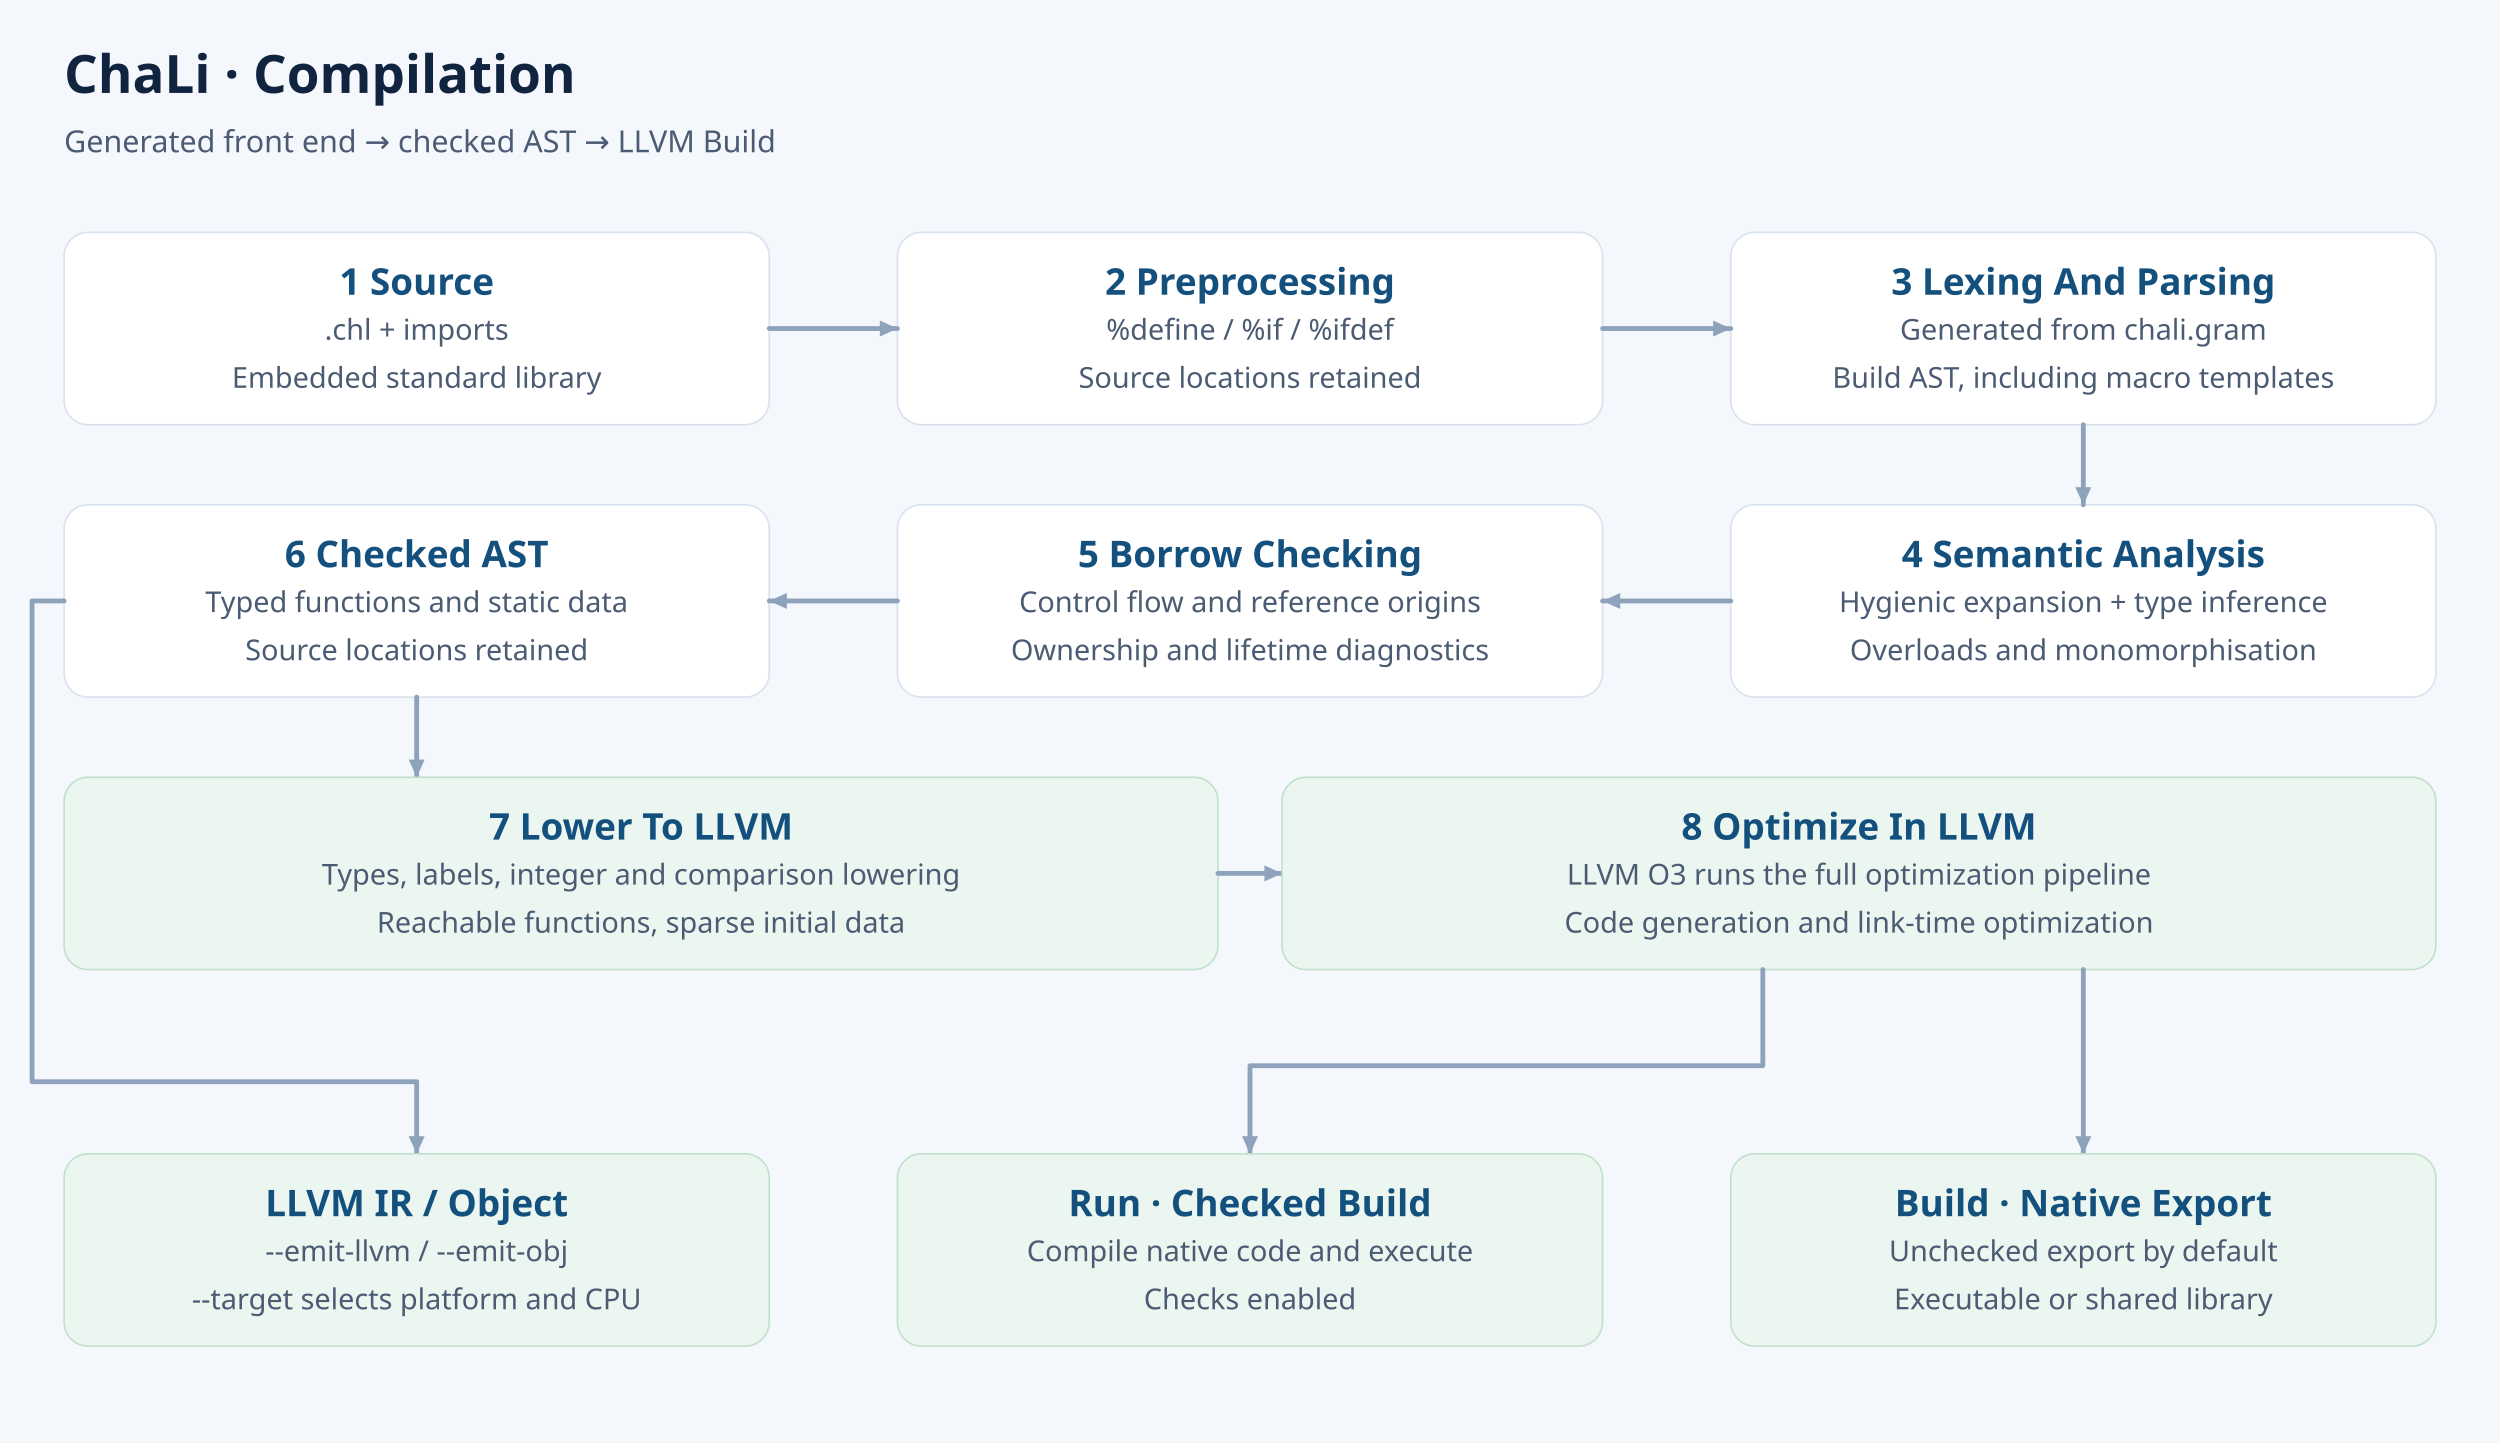
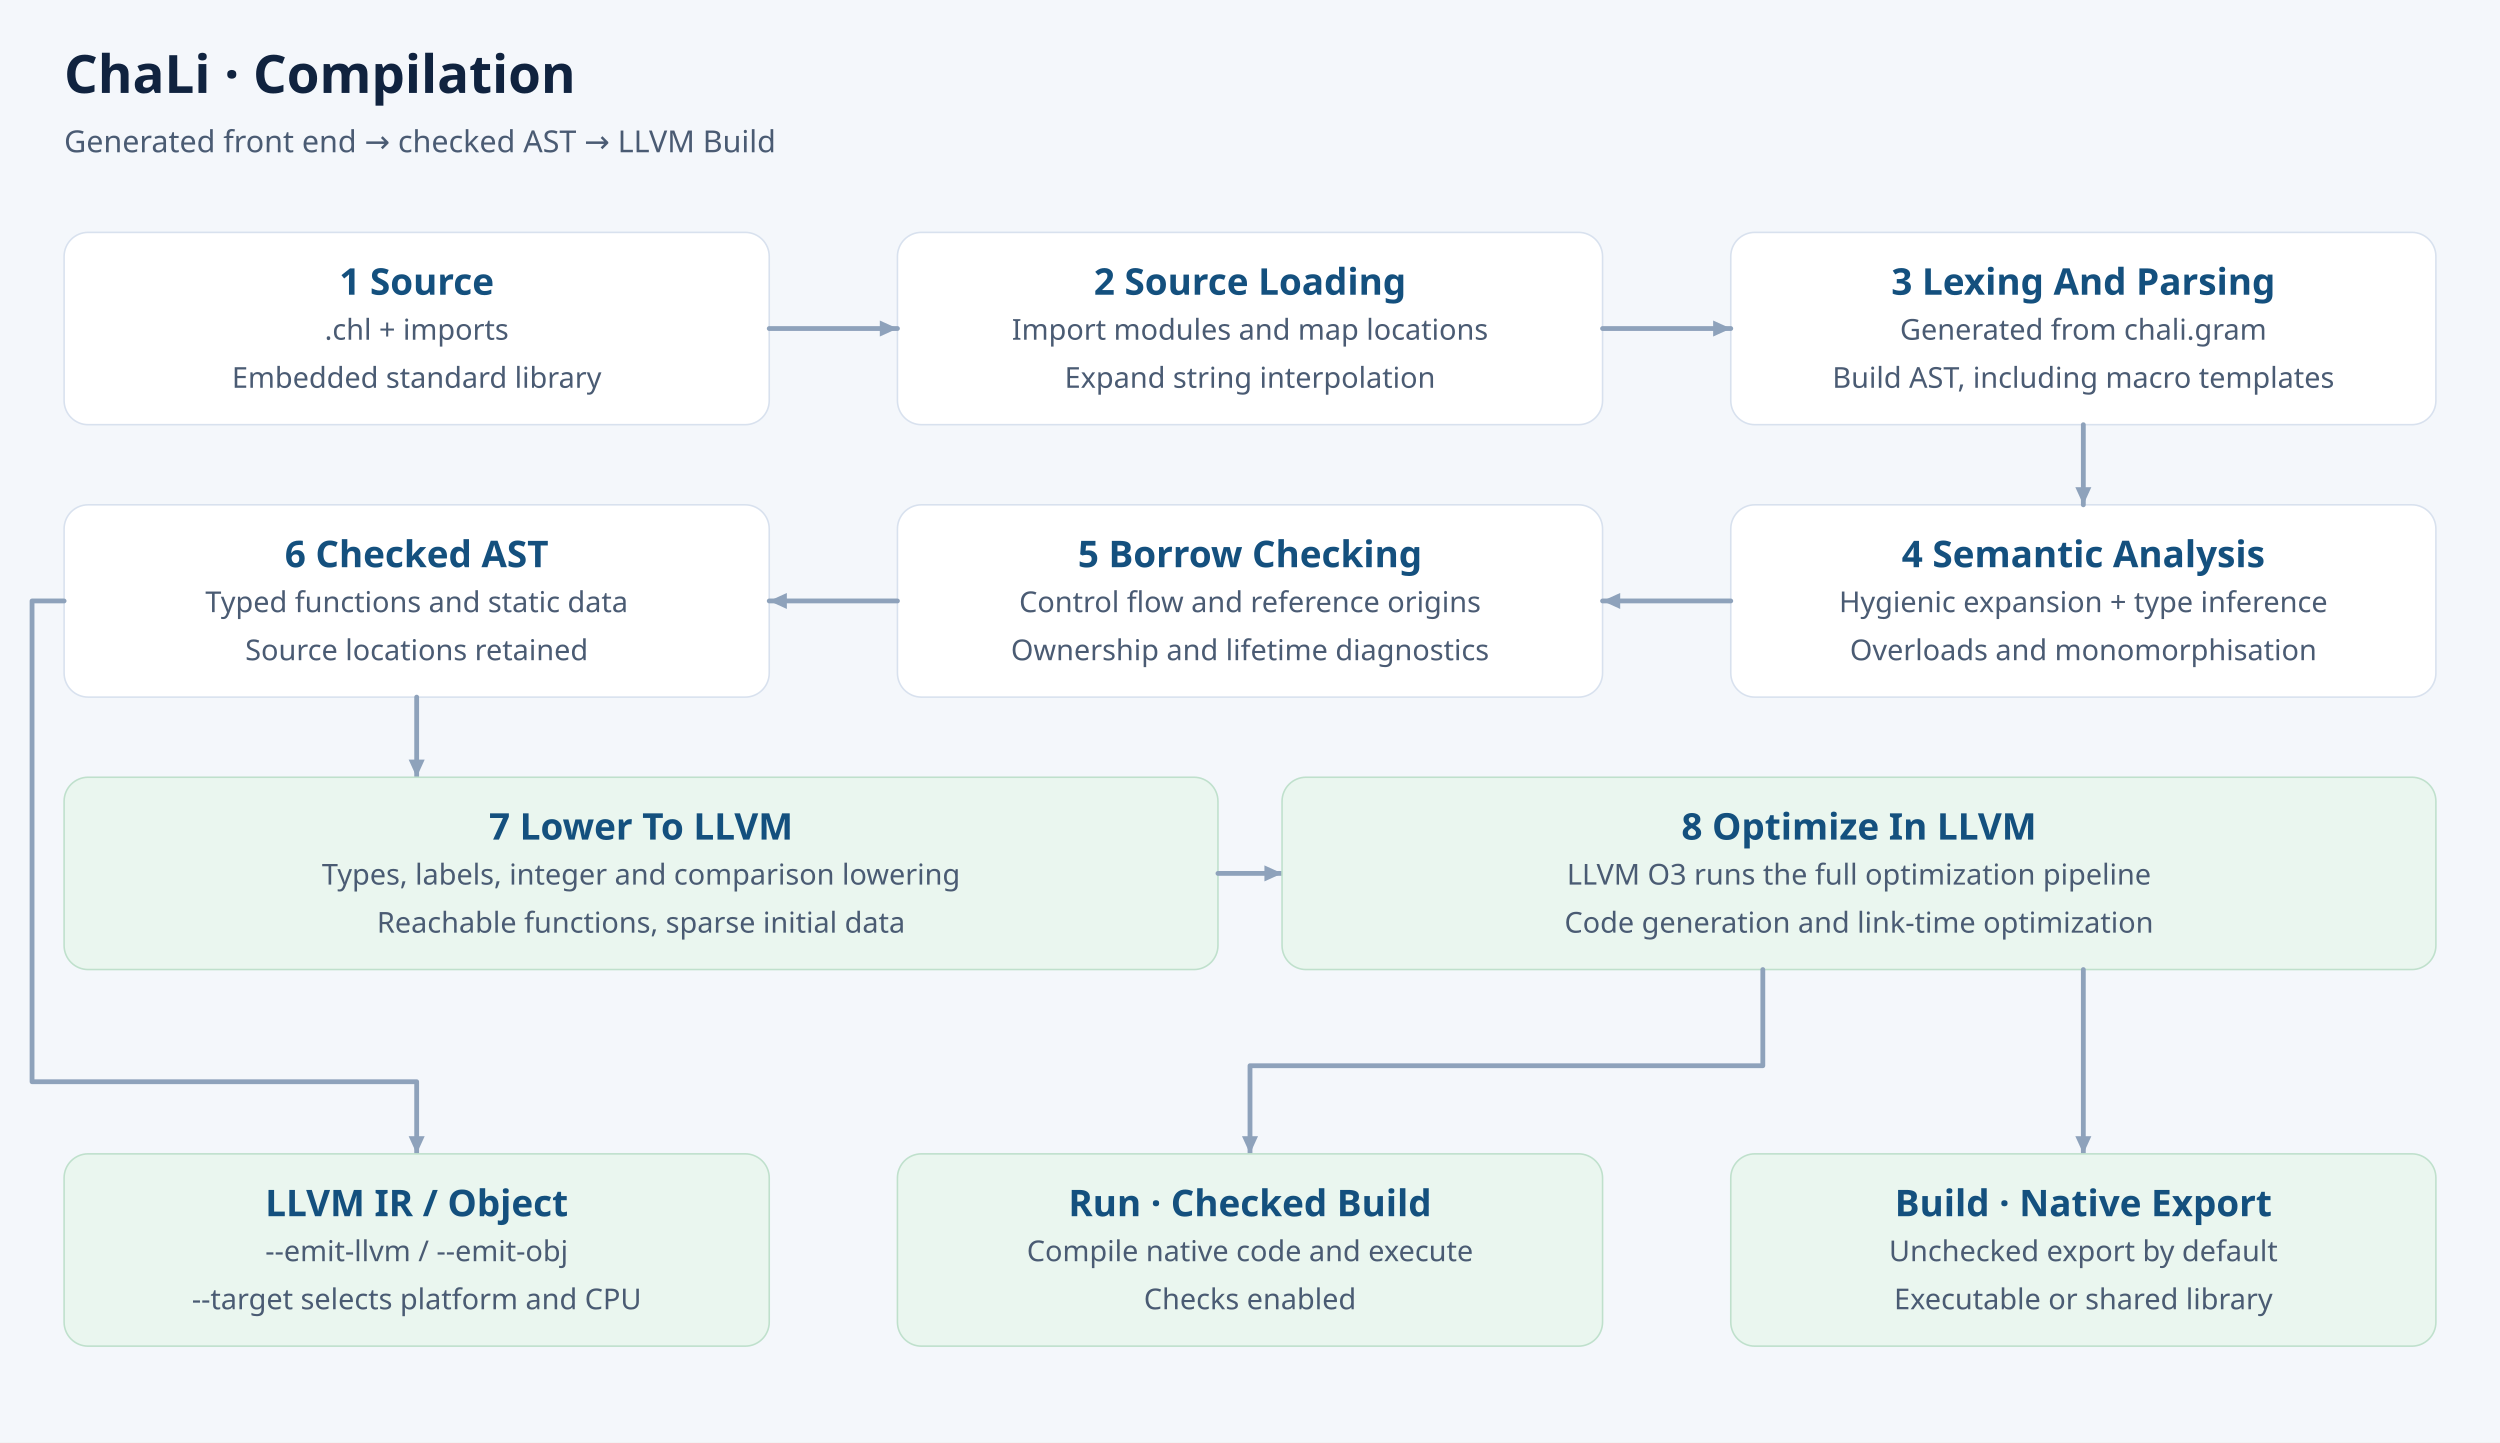
<svg xmlns="http://www.w3.org/2000/svg" width="1560" height="900" viewBox="0 0 1560 900">
  <rect width="1560" height="900" fill="#f4f7fb" />
  <text x="40" y="58" font-family="Microsoft YaHei, Segoe UI, Noto Sans SC, sans-serif" font-size="33" font-weight="700" fill="#10233f">ChaLi · Compilation</text>
  <text x="40" y="95" font-family="Microsoft YaHei, Segoe UI, Noto Sans SC, sans-serif" font-size="19" fill="#4a5b73">Generated front end → checked AST → LLVM Build</text>
  <rect x="40" y="145" width="440" height="120" rx="15" fill="#ffffff" stroke="#d8e1ee" stroke-width="1" />
  <text x="260" y="175" font-family="Microsoft YaHei, Segoe UI, Noto Sans SC, sans-serif" font-size="23" font-weight="700" fill="#14507e" text-anchor="middle" dominant-baseline="central">1  Source</text>
  <text x="260" y="205" font-family="Microsoft YaHei, Segoe UI, Noto Sans SC, sans-serif" font-size="18" fill="#4a5b73" text-anchor="middle" dominant-baseline="central">.chl + imports</text>
  <text x="260" y="235" font-family="Microsoft YaHei, Segoe UI, Noto Sans SC, sans-serif" font-size="18" fill="#4a5b73" text-anchor="middle" dominant-baseline="central">Embedded standard library</text>
  <rect x="560" y="145" width="440" height="120" rx="15" fill="#ffffff" stroke="#d8e1ee" stroke-width="1" />
-   <text x="780" y="175" font-family="Microsoft YaHei, Segoe UI, Noto Sans SC, sans-serif" font-size="23" font-weight="700" fill="#14507e" text-anchor="middle" dominant-baseline="central">2  Preprocessing</text>
-   <text x="780" y="205" font-family="Microsoft YaHei, Segoe UI, Noto Sans SC, sans-serif" font-size="18" fill="#4a5b73" text-anchor="middle" dominant-baseline="central">%define / %if / %ifdef</text>
-   <text x="780" y="235" font-family="Microsoft YaHei, Segoe UI, Noto Sans SC, sans-serif" font-size="18" fill="#4a5b73" text-anchor="middle" dominant-baseline="central">Source locations retained</text>
+   <text x="780" y="175" font-family="Microsoft YaHei, Segoe UI, Noto Sans SC, sans-serif" font-size="23" font-weight="700" fill="#14507e" text-anchor="middle" dominant-baseline="central">2  Source Loading</text>
+   <text x="780" y="205" font-family="Microsoft YaHei, Segoe UI, Noto Sans SC, sans-serif" font-size="18" fill="#4a5b73" text-anchor="middle" dominant-baseline="central">Import modules and map locations</text>
+   <text x="780" y="235" font-family="Microsoft YaHei, Segoe UI, Noto Sans SC, sans-serif" font-size="18" fill="#4a5b73" text-anchor="middle" dominant-baseline="central">Expand string interpolation</text>
  <rect x="1080" y="145" width="440" height="120" rx="15" fill="#ffffff" stroke="#d8e1ee" stroke-width="1" />
  <text x="1300" y="175" font-family="Microsoft YaHei, Segoe UI, Noto Sans SC, sans-serif" font-size="23" font-weight="700" fill="#14507e" text-anchor="middle" dominant-baseline="central">3  Lexing And Parsing</text>
  <text x="1300" y="205" font-family="Microsoft YaHei, Segoe UI, Noto Sans SC, sans-serif" font-size="18" fill="#4a5b73" text-anchor="middle" dominant-baseline="central">Generated from chali.gram</text>
  <text x="1300" y="235" font-family="Microsoft YaHei, Segoe UI, Noto Sans SC, sans-serif" font-size="18" fill="#4a5b73" text-anchor="middle" dominant-baseline="central">Build AST, including macro templates</text>
  <rect x="1080" y="315" width="440" height="120" rx="15" fill="#ffffff" stroke="#d8e1ee" stroke-width="1" />
  <text x="1300" y="345" font-family="Microsoft YaHei, Segoe UI, Noto Sans SC, sans-serif" font-size="23" font-weight="700" fill="#14507e" text-anchor="middle" dominant-baseline="central">4  Semantic Analysis</text>
  <text x="1300" y="375" font-family="Microsoft YaHei, Segoe UI, Noto Sans SC, sans-serif" font-size="18" fill="#4a5b73" text-anchor="middle" dominant-baseline="central">Hygienic expansion + type inference</text>
  <text x="1300" y="405" font-family="Microsoft YaHei, Segoe UI, Noto Sans SC, sans-serif" font-size="18" fill="#4a5b73" text-anchor="middle" dominant-baseline="central">Overloads and monomorphisation</text>
  <rect x="560" y="315" width="440" height="120" rx="15" fill="#ffffff" stroke="#d8e1ee" stroke-width="1" />
  <text x="780" y="345" font-family="Microsoft YaHei, Segoe UI, Noto Sans SC, sans-serif" font-size="23" font-weight="700" fill="#14507e" text-anchor="middle" dominant-baseline="central">5  Borrow Checking</text>
  <text x="780" y="375" font-family="Microsoft YaHei, Segoe UI, Noto Sans SC, sans-serif" font-size="18" fill="#4a5b73" text-anchor="middle" dominant-baseline="central">Control flow and reference origins</text>
  <text x="780" y="405" font-family="Microsoft YaHei, Segoe UI, Noto Sans SC, sans-serif" font-size="18" fill="#4a5b73" text-anchor="middle" dominant-baseline="central">Ownership and lifetime diagnostics</text>
  <rect x="40" y="315" width="440" height="120" rx="15" fill="#ffffff" stroke="#d8e1ee" stroke-width="1" />
  <text x="260" y="345" font-family="Microsoft YaHei, Segoe UI, Noto Sans SC, sans-serif" font-size="23" font-weight="700" fill="#14507e" text-anchor="middle" dominant-baseline="central">6  Checked AST</text>
  <text x="260" y="375" font-family="Microsoft YaHei, Segoe UI, Noto Sans SC, sans-serif" font-size="18" fill="#4a5b73" text-anchor="middle" dominant-baseline="central">Typed functions and static data</text>
  <text x="260" y="405" font-family="Microsoft YaHei, Segoe UI, Noto Sans SC, sans-serif" font-size="18" fill="#4a5b73" text-anchor="middle" dominant-baseline="central">Source locations retained</text>
  <polyline points="480,205 560,205" fill="none" stroke="#8ea2bb" stroke-width="3" stroke-linecap="round" stroke-linejoin="round" />
  <polygon points="560,205 549,210 549,200" fill="#8ea2bb" />
  <polyline points="1000,205 1080,205" fill="none" stroke="#8ea2bb" stroke-width="3" stroke-linecap="round" stroke-linejoin="round" />
  <polygon points="1080,205 1069,210 1069,200" fill="#8ea2bb" />
  <polyline points="1300,265 1300,315" fill="none" stroke="#8ea2bb" stroke-width="3" stroke-linecap="round" stroke-linejoin="round" />
  <polygon points="1300,315 1295,304 1305,304" fill="#8ea2bb" />
  <polyline points="1080,375 1000,375" fill="none" stroke="#8ea2bb" stroke-width="3" stroke-linecap="round" stroke-linejoin="round" />
  <polygon points="1000,375 1011,370 1011,380" fill="#8ea2bb" />
  <polyline points="560,375 480,375" fill="none" stroke="#8ea2bb" stroke-width="3" stroke-linecap="round" stroke-linejoin="round" />
  <polygon points="480,375 491,370 491,380" fill="#8ea2bb" />
  <polyline points="260,435 260,485" fill="none" stroke="#8ea2bb" stroke-width="3" stroke-linecap="round" stroke-linejoin="round" />
  <polygon points="260,485 255,474 265,474" fill="#8ea2bb" />
  <rect x="40" y="485" width="720" height="120" rx="15" fill="#eaf6ef" stroke="#bfe0cc" stroke-width="1" />
  <text x="400" y="515" font-family="Microsoft YaHei, Segoe UI, Noto Sans SC, sans-serif" font-size="23" font-weight="700" fill="#14507e" text-anchor="middle" dominant-baseline="central">7  Lower To LLVM</text>
  <text x="400" y="545" font-family="Microsoft YaHei, Segoe UI, Noto Sans SC, sans-serif" font-size="18" fill="#4a5b73" text-anchor="middle" dominant-baseline="central">Types, labels, integer and comparison lowering</text>
  <text x="400" y="575" font-family="Microsoft YaHei, Segoe UI, Noto Sans SC, sans-serif" font-size="18" fill="#4a5b73" text-anchor="middle" dominant-baseline="central">Reachable functions, sparse initial data</text>
  <polyline points="760,545 800,545" fill="none" stroke="#8ea2bb" stroke-width="3" stroke-linecap="round" stroke-linejoin="round" />
  <polygon points="800,545 789,550 789,540" fill="#8ea2bb" />
  <rect x="800" y="485" width="720" height="120" rx="15" fill="#eaf6ef" stroke="#bfe0cc" stroke-width="1" />
  <text x="1160" y="515" font-family="Microsoft YaHei, Segoe UI, Noto Sans SC, sans-serif" font-size="23" font-weight="700" fill="#14507e" text-anchor="middle" dominant-baseline="central">8  Optimize In LLVM</text>
  <text x="1160" y="545" font-family="Microsoft YaHei, Segoe UI, Noto Sans SC, sans-serif" font-size="18" fill="#4a5b73" text-anchor="middle" dominant-baseline="central">LLVM O3 runs the full optimization pipeline</text>
  <text x="1160" y="575" font-family="Microsoft YaHei, Segoe UI, Noto Sans SC, sans-serif" font-size="18" fill="#4a5b73" text-anchor="middle" dominant-baseline="central">Code generation and link-time optimization</text>
  <polyline points="40,375 20,375 20,675 260,675 260,720" fill="none" stroke="#8ea2bb" stroke-width="3" stroke-linecap="round" stroke-linejoin="round" />
  <polygon points="260,720 255,709 265,709" fill="#8ea2bb" />
  <polyline points="1100,605 1100,665 780,665 780,720" fill="none" stroke="#8ea2bb" stroke-width="3" stroke-linecap="round" stroke-linejoin="round" />
  <polygon points="780,720 775,709 785,709" fill="#8ea2bb" />
  <polyline points="1300,605 1300,720" fill="none" stroke="#8ea2bb" stroke-width="3" stroke-linecap="round" stroke-linejoin="round" />
  <polygon points="1300,720 1295,709 1305,709" fill="#8ea2bb" />
  <rect x="40" y="720" width="440" height="120" rx="15" fill="#eaf6ef" stroke="#bfe0cc" stroke-width="1" />
  <text x="260" y="750" font-family="Microsoft YaHei, Segoe UI, Noto Sans SC, sans-serif" font-size="23" font-weight="700" fill="#14507e" text-anchor="middle" dominant-baseline="central">LLVM IR / Object</text>
  <text x="260" y="780" font-family="Microsoft YaHei, Segoe UI, Noto Sans SC, sans-serif" font-size="18" fill="#4a5b73" text-anchor="middle" dominant-baseline="central">--emit-llvm / --emit-obj</text>
  <text x="260" y="810" font-family="Microsoft YaHei, Segoe UI, Noto Sans SC, sans-serif" font-size="18" fill="#4a5b73" text-anchor="middle" dominant-baseline="central">--target selects platform and CPU</text>
  <rect x="560" y="720" width="440" height="120" rx="15" fill="#eaf6ef" stroke="#bfe0cc" stroke-width="1" />
  <text x="780" y="750" font-family="Microsoft YaHei, Segoe UI, Noto Sans SC, sans-serif" font-size="23" font-weight="700" fill="#14507e" text-anchor="middle" dominant-baseline="central">Run · Checked Build</text>
  <text x="780" y="780" font-family="Microsoft YaHei, Segoe UI, Noto Sans SC, sans-serif" font-size="18" fill="#4a5b73" text-anchor="middle" dominant-baseline="central">Compile native code and execute</text>
  <text x="780" y="810" font-family="Microsoft YaHei, Segoe UI, Noto Sans SC, sans-serif" font-size="18" fill="#4a5b73" text-anchor="middle" dominant-baseline="central">Checks enabled</text>
  <rect x="1080" y="720" width="440" height="120" rx="15" fill="#eaf6ef" stroke="#bfe0cc" stroke-width="1" />
  <text x="1300" y="750" font-family="Microsoft YaHei, Segoe UI, Noto Sans SC, sans-serif" font-size="23" font-weight="700" fill="#14507e" text-anchor="middle" dominant-baseline="central">Build · Native Export</text>
  <text x="1300" y="780" font-family="Microsoft YaHei, Segoe UI, Noto Sans SC, sans-serif" font-size="18" fill="#4a5b73" text-anchor="middle" dominant-baseline="central">Unchecked export by default</text>
  <text x="1300" y="810" font-family="Microsoft YaHei, Segoe UI, Noto Sans SC, sans-serif" font-size="18" fill="#4a5b73" text-anchor="middle" dominant-baseline="central">Executable or shared library</text>
</svg>
